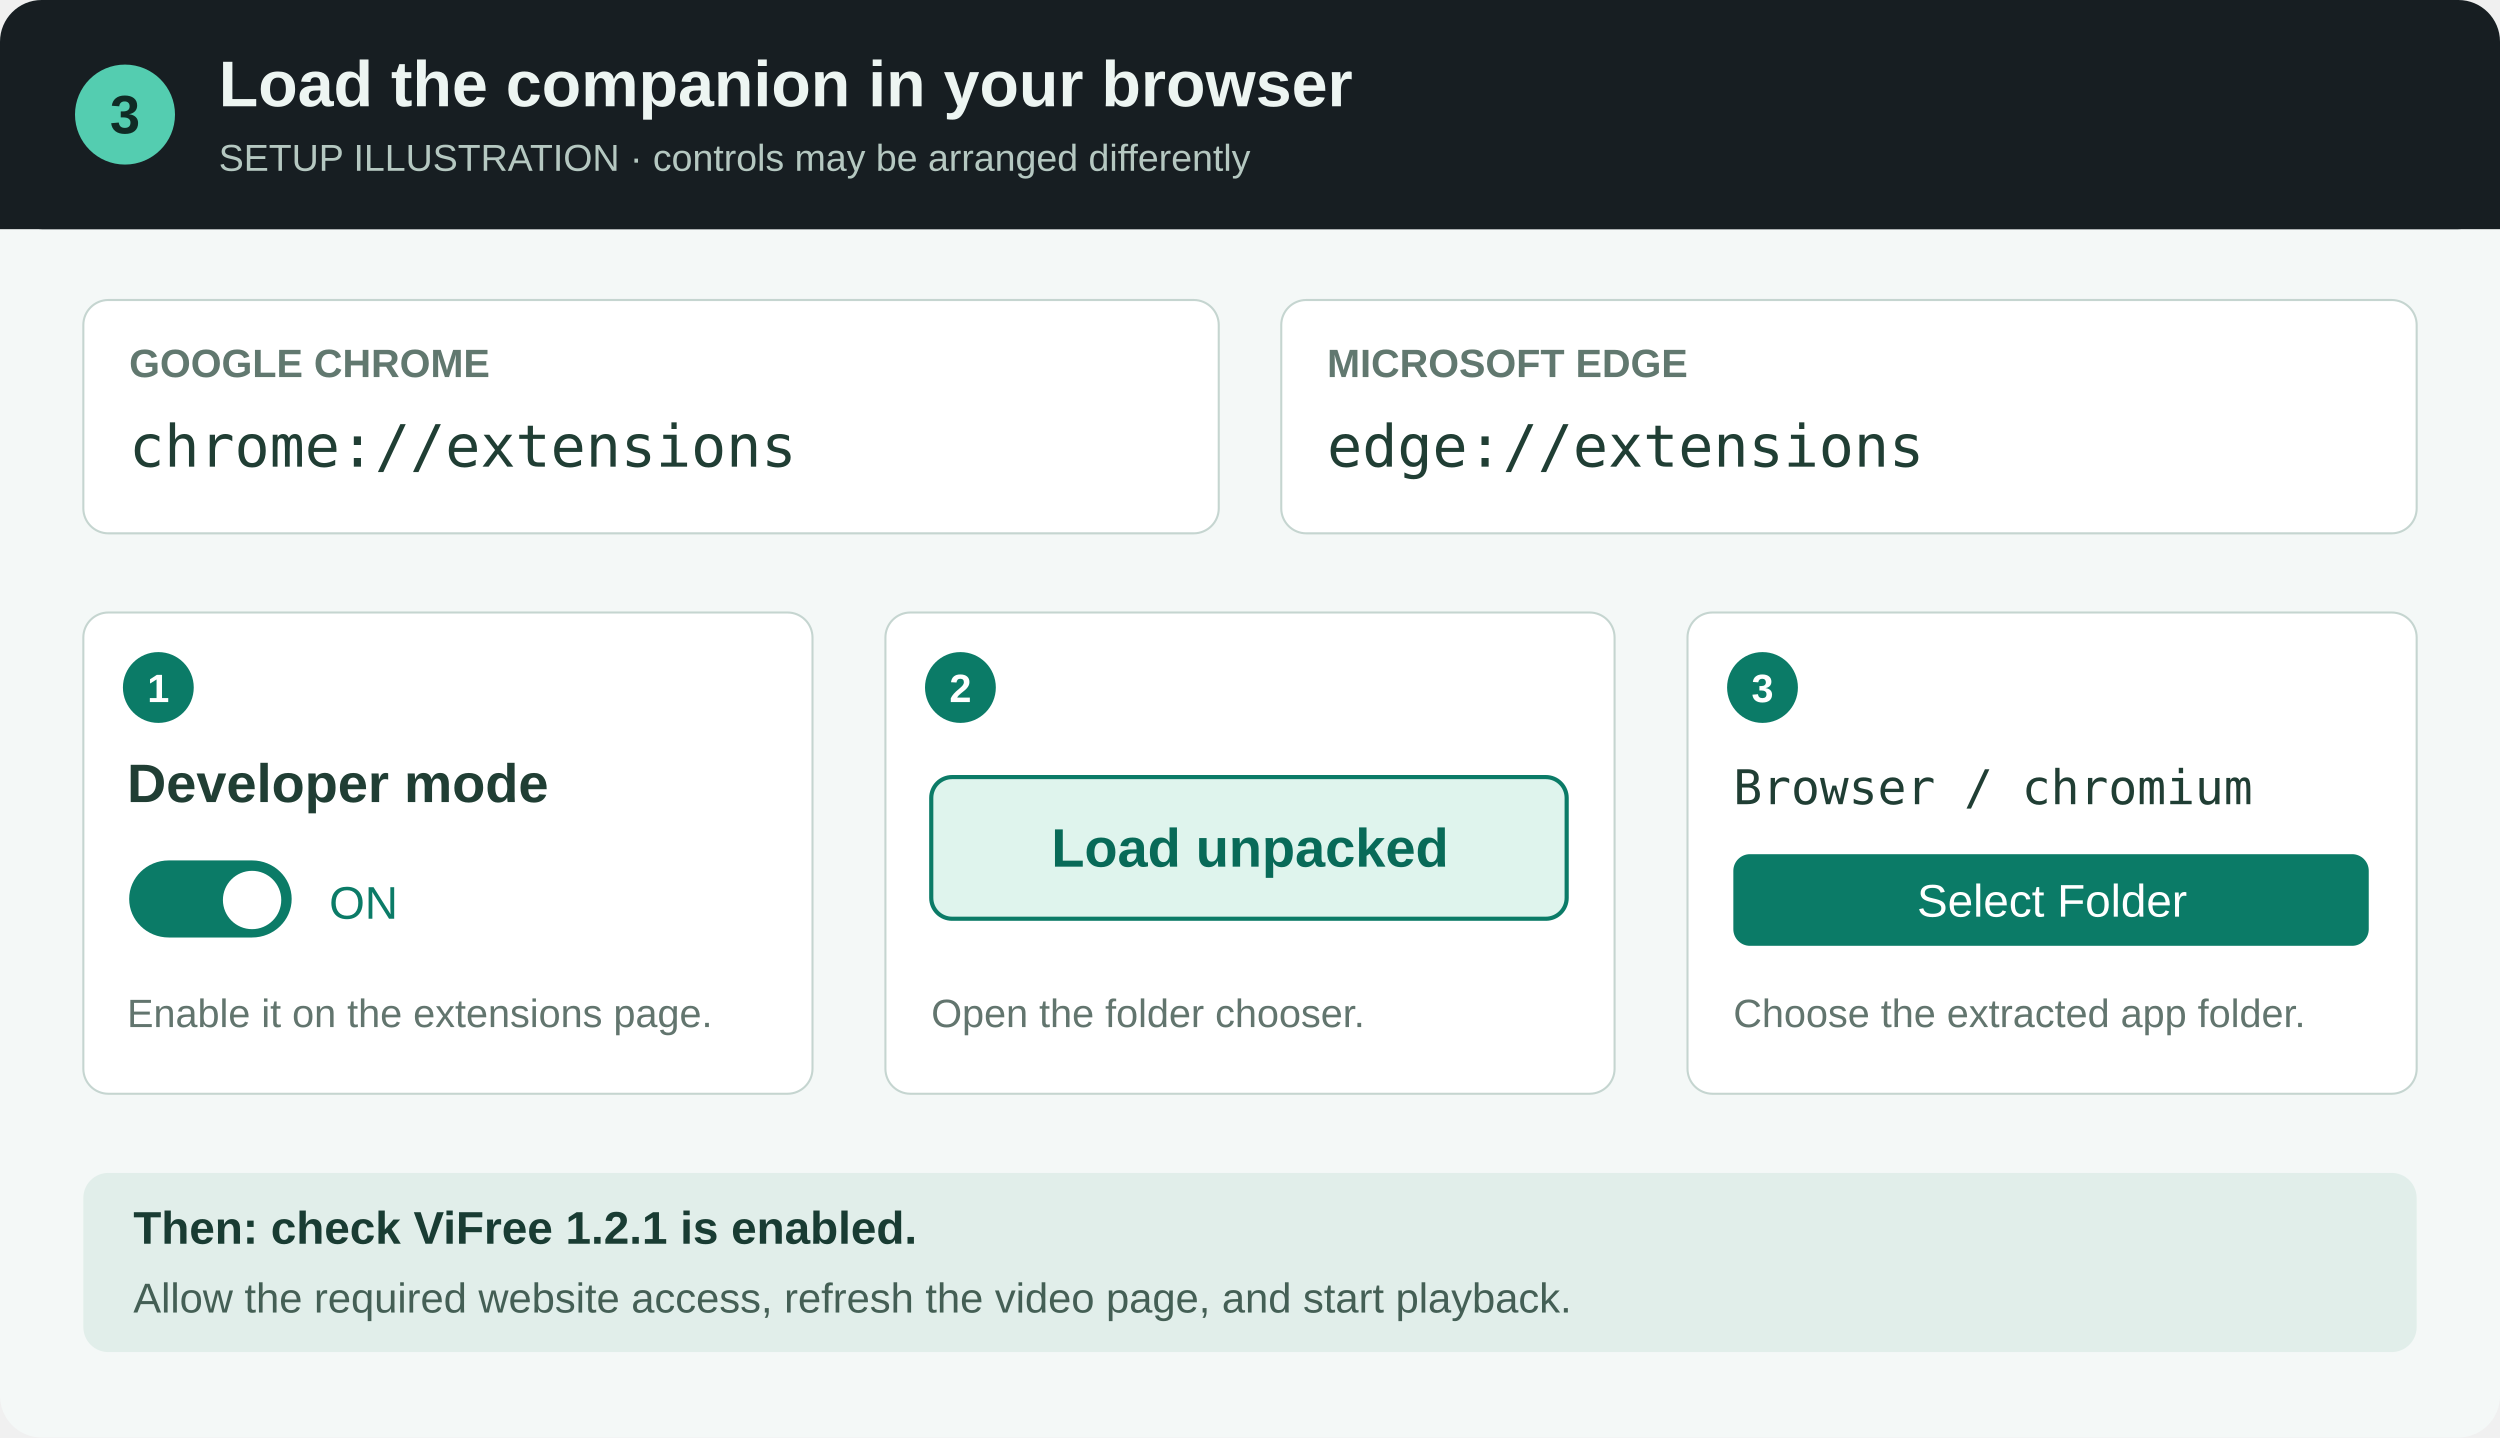
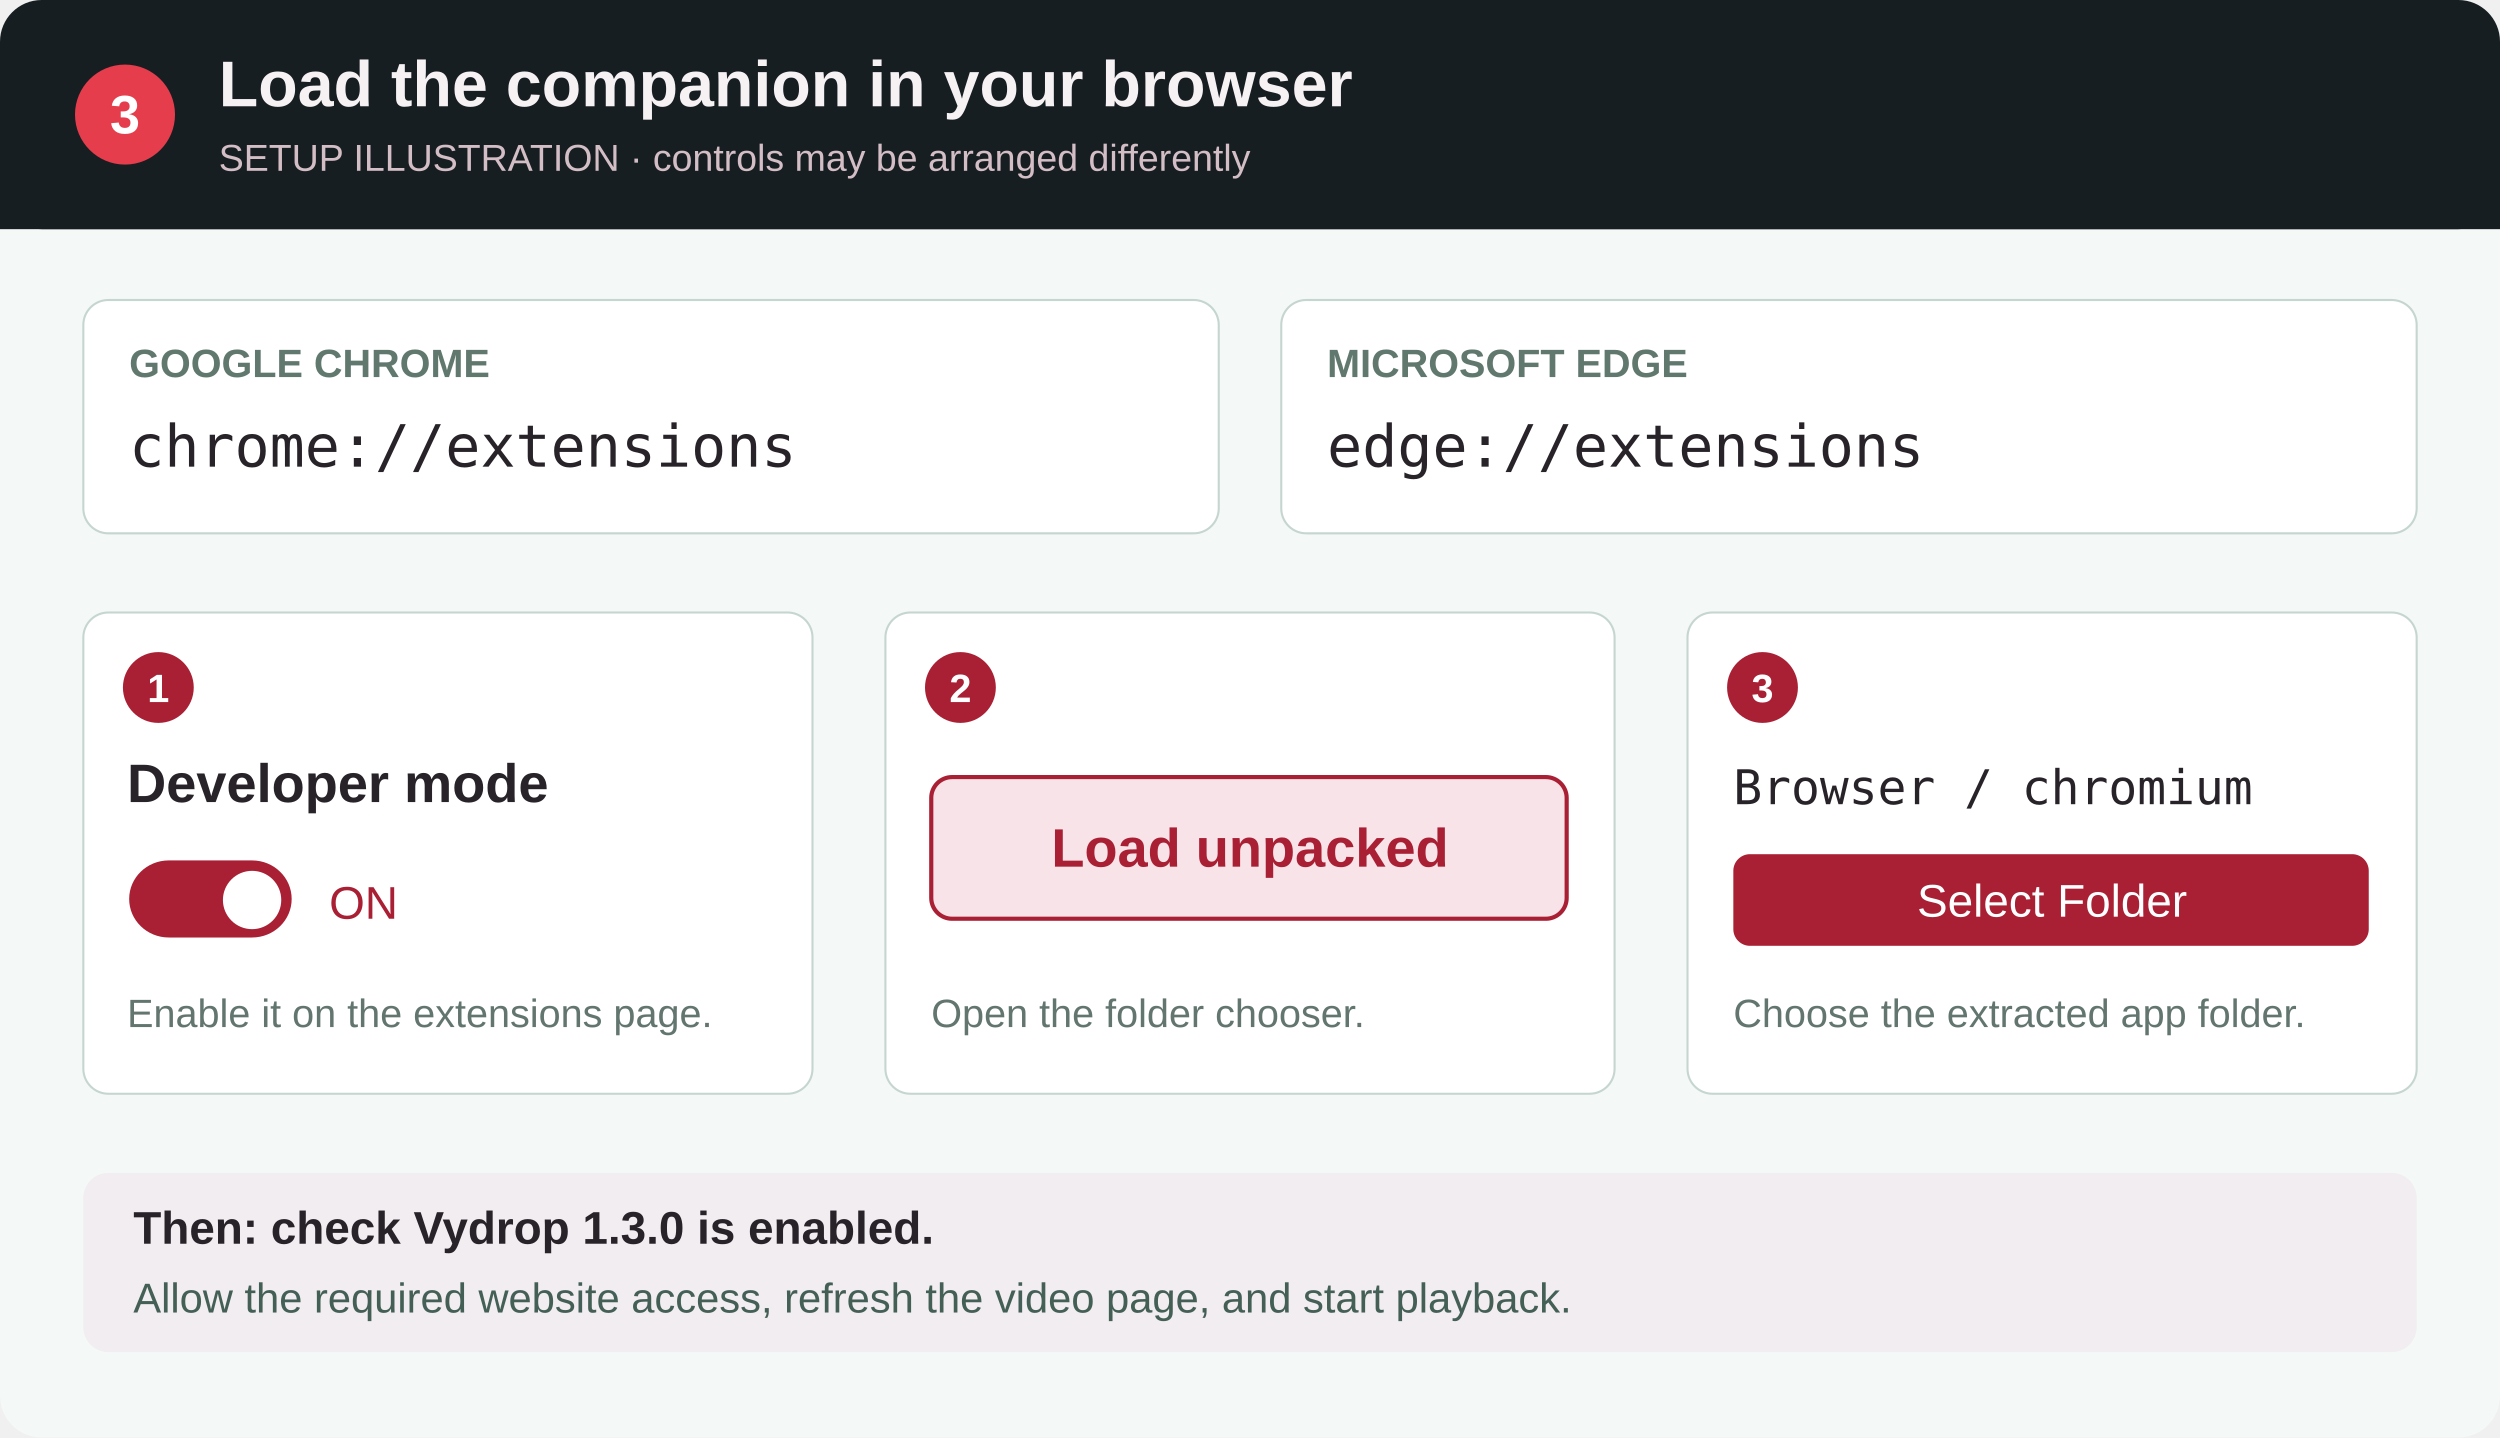
<svg xmlns="http://www.w3.org/2000/svg" width="1200" height="690" viewBox="0 0 1200 690" role="img" aria-labelledby="title desc">
  <rect width="1200" height="690" rx="20" fill="#f4f8f7" />
  <g font-family="Segoe UI, Arial, sans-serif">
    <rect width="1200" height="110" rx="20" fill="#171e22" />
    <rect y="85" width="1200" height="25" fill="#171e22" />
-     <circle cx="60" cy="55" r="24" fill="#54cdb0" />
-     <text x="60" y="64" text-anchor="middle" font-size="26" font-weight="700" fill="#102b25">3</text>
-     <text x="105" y="51" font-size="31" font-weight="600" fill="#edf5f2">Load the companion in your browser</text>
-     <text x="105" y="82" font-size="18" fill="#b5c8c1">SETUP ILLUSTRATION · controls may be arranged differently</text>
+     <circle cx="60" cy="55" r="24" fill="#E63D4D" />
+     <text x="60" y="64" text-anchor="middle" font-size="26" font-weight="700" fill="#FFFFFF">3</text>
+     <text x="105" y="51" font-size="31" font-weight="600" fill="#F6F2F4">Load the companion in your browser</text>
+     <text x="105" y="82" font-size="18" fill="#D4BEC5">SETUP ILLUSTRATION · controls may be arranged differently</text>
    <rect x="40" y="144" width="545" height="112" rx="12" fill="#fff" stroke="#c5d5d0" />
    <text x="62" y="181" font-size="19" font-weight="600" fill="#61786f">GOOGLE CHROME</text>
-     <text x="62" y="224" font-size="28" font-family="Consolas, monospace" fill="#203e34">chrome://extensions</text>
+     <text x="62" y="224" font-size="28" font-family="Consolas, monospace" fill="#272329">chrome://extensions</text>
    <rect x="615" y="144" width="545" height="112" rx="12" fill="#fff" stroke="#c5d5d0" />
    <text x="637" y="181" font-size="19" font-weight="600" fill="#61786f">MICROSOFT EDGE</text>
-     <text x="637" y="224" font-size="28" font-family="Consolas, monospace" fill="#203e34">edge://extensions</text>
+     <text x="637" y="224" font-size="28" font-family="Consolas, monospace" fill="#272329">edge://extensions</text>
    <g fill="#fff" stroke="#c5d5d0">
      <rect x="40" y="294" width="350" height="231" rx="12" />
      <rect x="425" y="294" width="350" height="231" rx="12" />
      <rect x="810" y="294" width="350" height="231" rx="12" />
    </g>
-     <g fill="#0b7b67">
+     <g fill="#A91F33">
      <circle cx="76" cy="330" r="17" />
      <circle cx="461" cy="330" r="17" />
      <circle cx="846" cy="330" r="17" />
    </g>
    <g text-anchor="middle" font-size="19" font-weight="700" fill="#fff">
      <text x="76" y="337">1</text>
      <text x="461" y="337">2</text>
      <text x="846" y="337">3</text>
    </g>
-     <text x="61" y="385" font-size="26" font-weight="600" fill="#203e34">Developer mode</text>
-     <rect x="62" y="413" width="78" height="37" rx="19" fill="#0b7b67" />
+     <text x="61" y="385" font-size="26" font-weight="600" fill="#272329">Developer mode</text>
+     <rect x="62" y="413" width="78" height="37" rx="19" fill="#A91F33" />
    <circle cx="121" cy="432" r="14" fill="#fff" />
-     <text x="158" y="441" font-size="22" fill="#0b7b67">ON</text>
+     <text x="158" y="441" font-size="22" fill="#A91F33">ON</text>
    <text x="61" y="493" font-size="19" fill="#62756e">Enable it on the extensions page.</text>
-     <rect x="447" y="373" width="305" height="68" rx="10" fill="#dff4ed" stroke="#0b7b67" stroke-width="2" />
-     <text x="600" y="416" text-anchor="middle" font-size="26" font-weight="600" fill="#086a58">Load unpacked</text>
+     <rect x="447" y="373" width="305" height="68" rx="10" fill="#F8E3E9" stroke="#A91F33" stroke-width="2" />
+     <text x="600" y="416" text-anchor="middle" font-size="26" font-weight="600" fill="#A91F33">Load unpacked</text>
    <text x="447" y="493" font-size="19" fill="#62756e">Open the folder chooser.</text>
-     <text x="832" y="386" font-size="23" font-family="Consolas, monospace" fill="#203e34">Browser / chromium</text>
-     <rect x="832" y="410" width="305" height="44" rx="8" fill="#0b7b67" />
+     <text x="832" y="386" font-size="23" font-family="Consolas, monospace" fill="#272329">Browser / chromium</text>
+     <rect x="832" y="410" width="305" height="44" rx="8" fill="#A91F33" />
    <text x="985" y="440" text-anchor="middle" font-size="22" fill="#fff">Select Folder</text>
    <text x="832" y="493" font-size="19" fill="#62756e">Choose the extracted app folder.</text>
-     <rect x="40" y="563" width="1120" height="86" rx="12" fill="#e1eeea" />
-     <text x="64" y="597" font-size="22" font-weight="600" fill="#193c33">Then: check ViFree 1.2.1 is enabled.</text>
+     <rect x="40" y="563" width="1120" height="86" rx="12" fill="#F1EDF0" />
+     <text x="64" y="597" font-size="22" font-weight="600" fill="#272329">Then: check Vydrop 1.3.0 is enabled.</text>
    <text x="64" y="630" font-size="20" fill="#445f55">Allow the required website access, refresh the video page, and start playback.</text>
  </g>
</svg>
